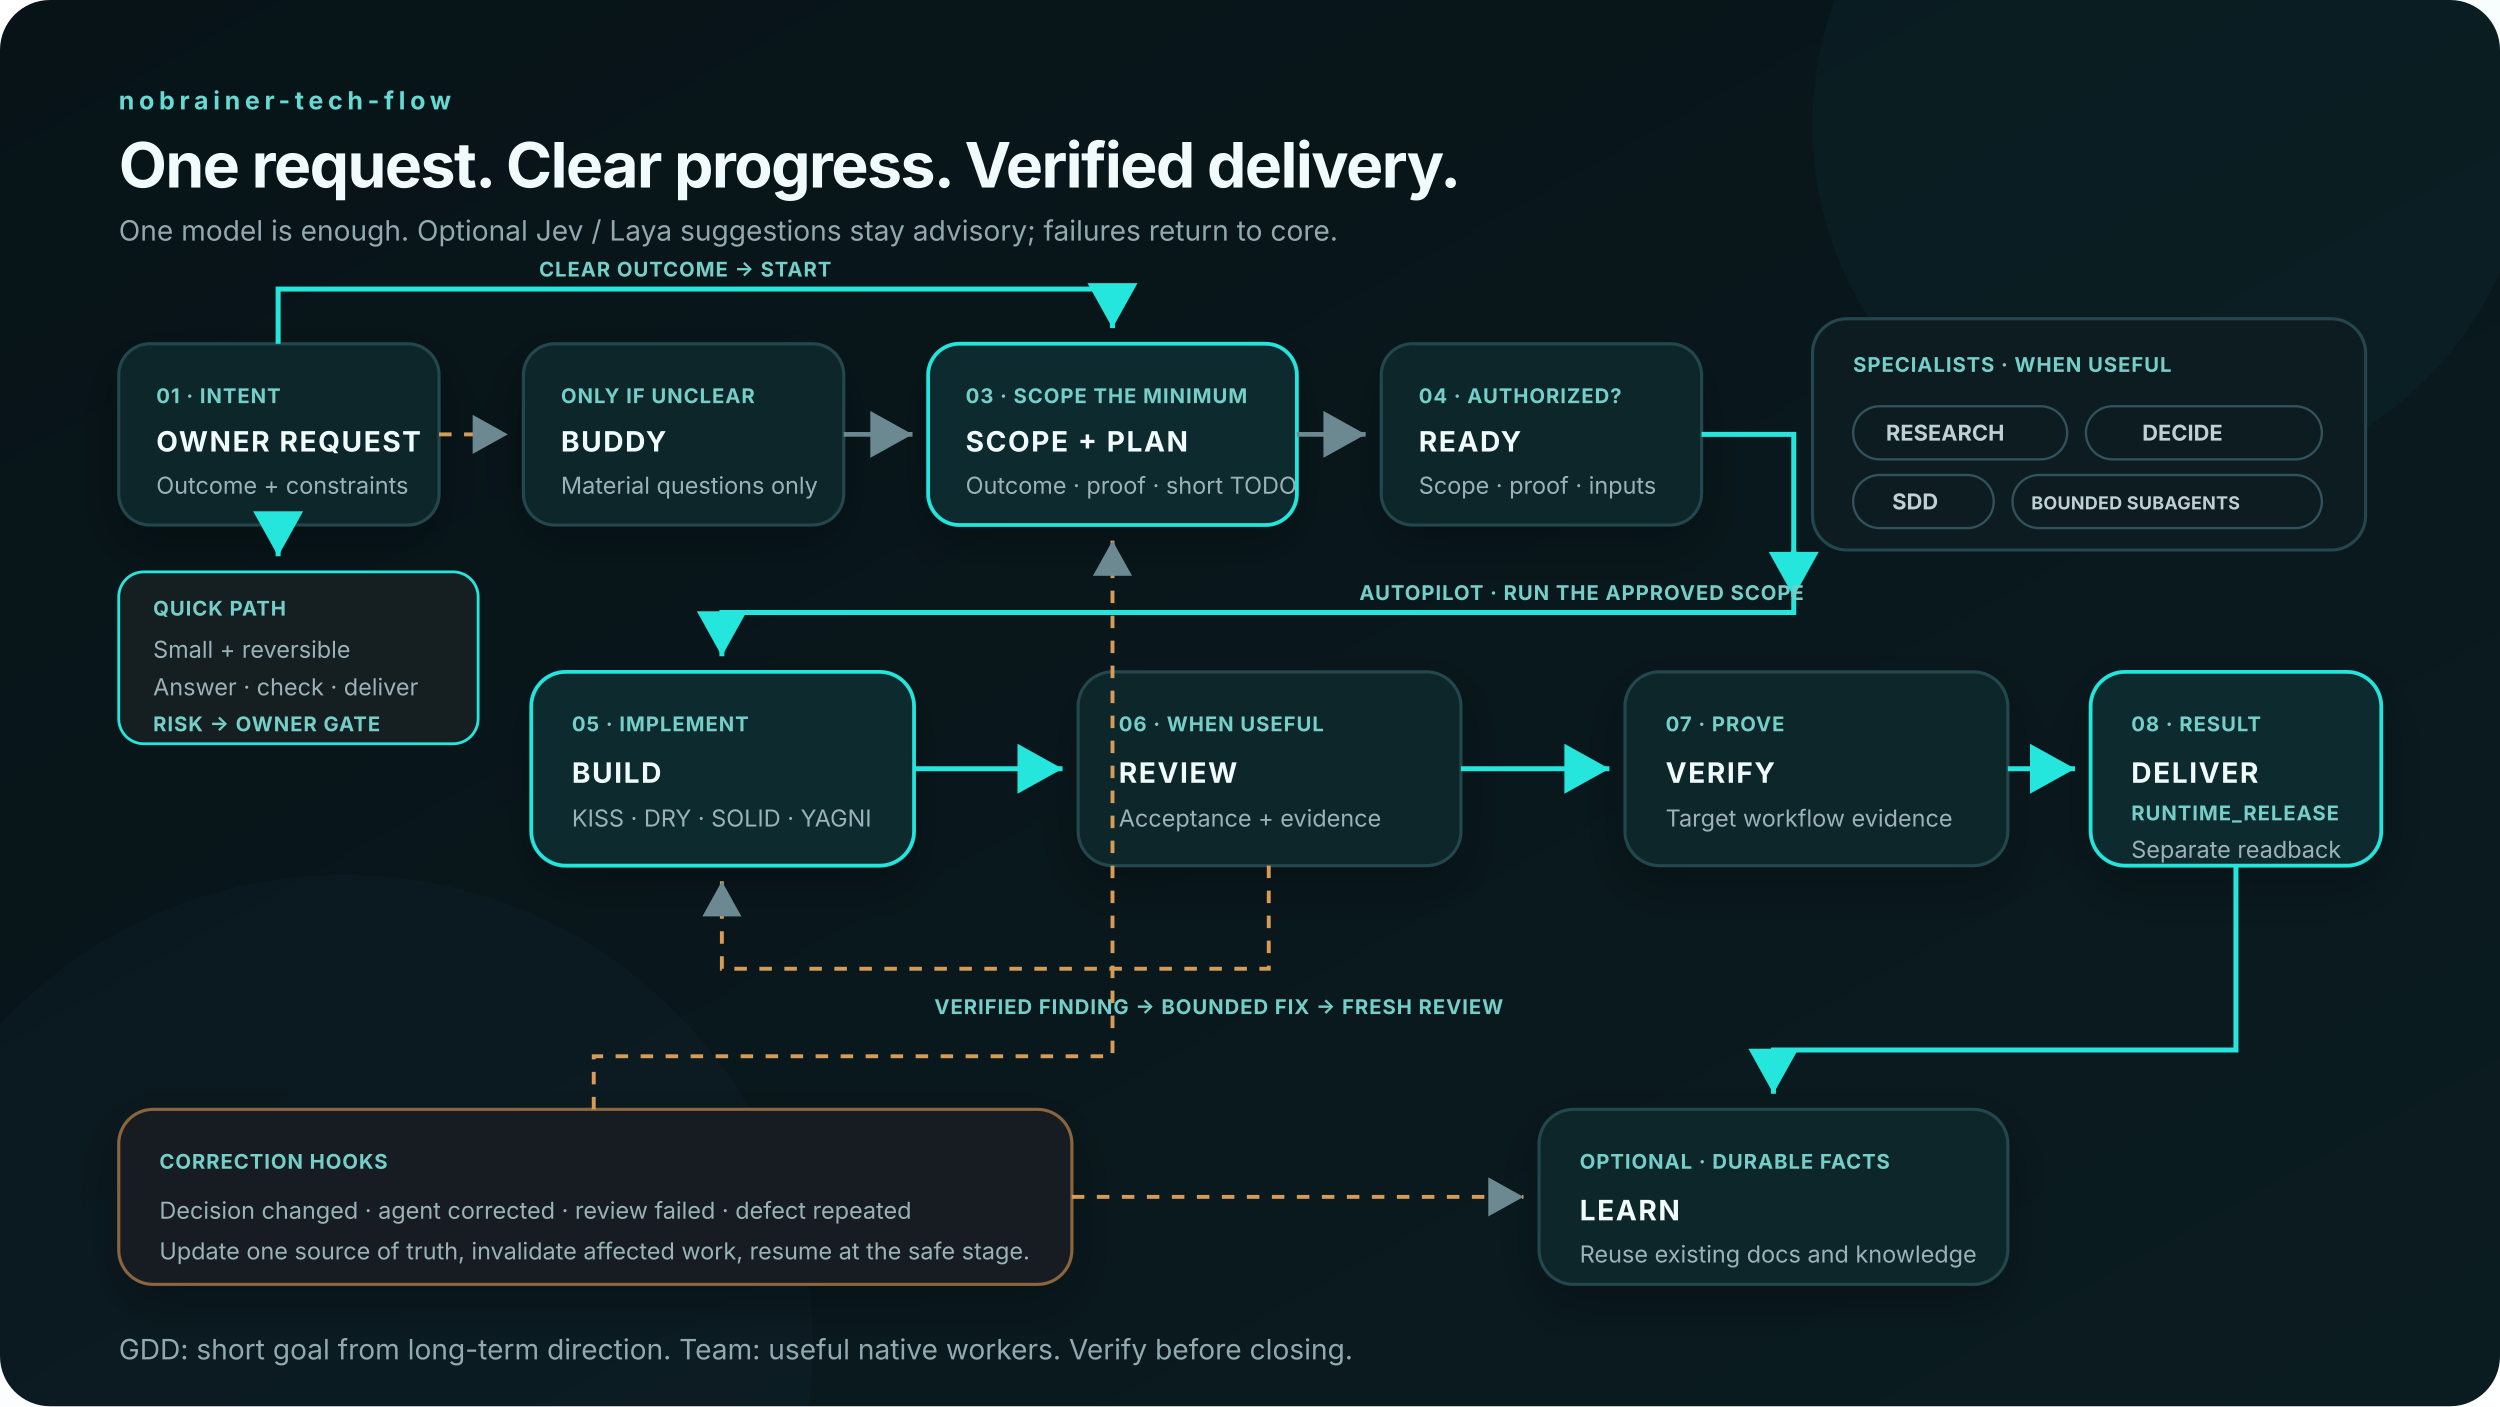
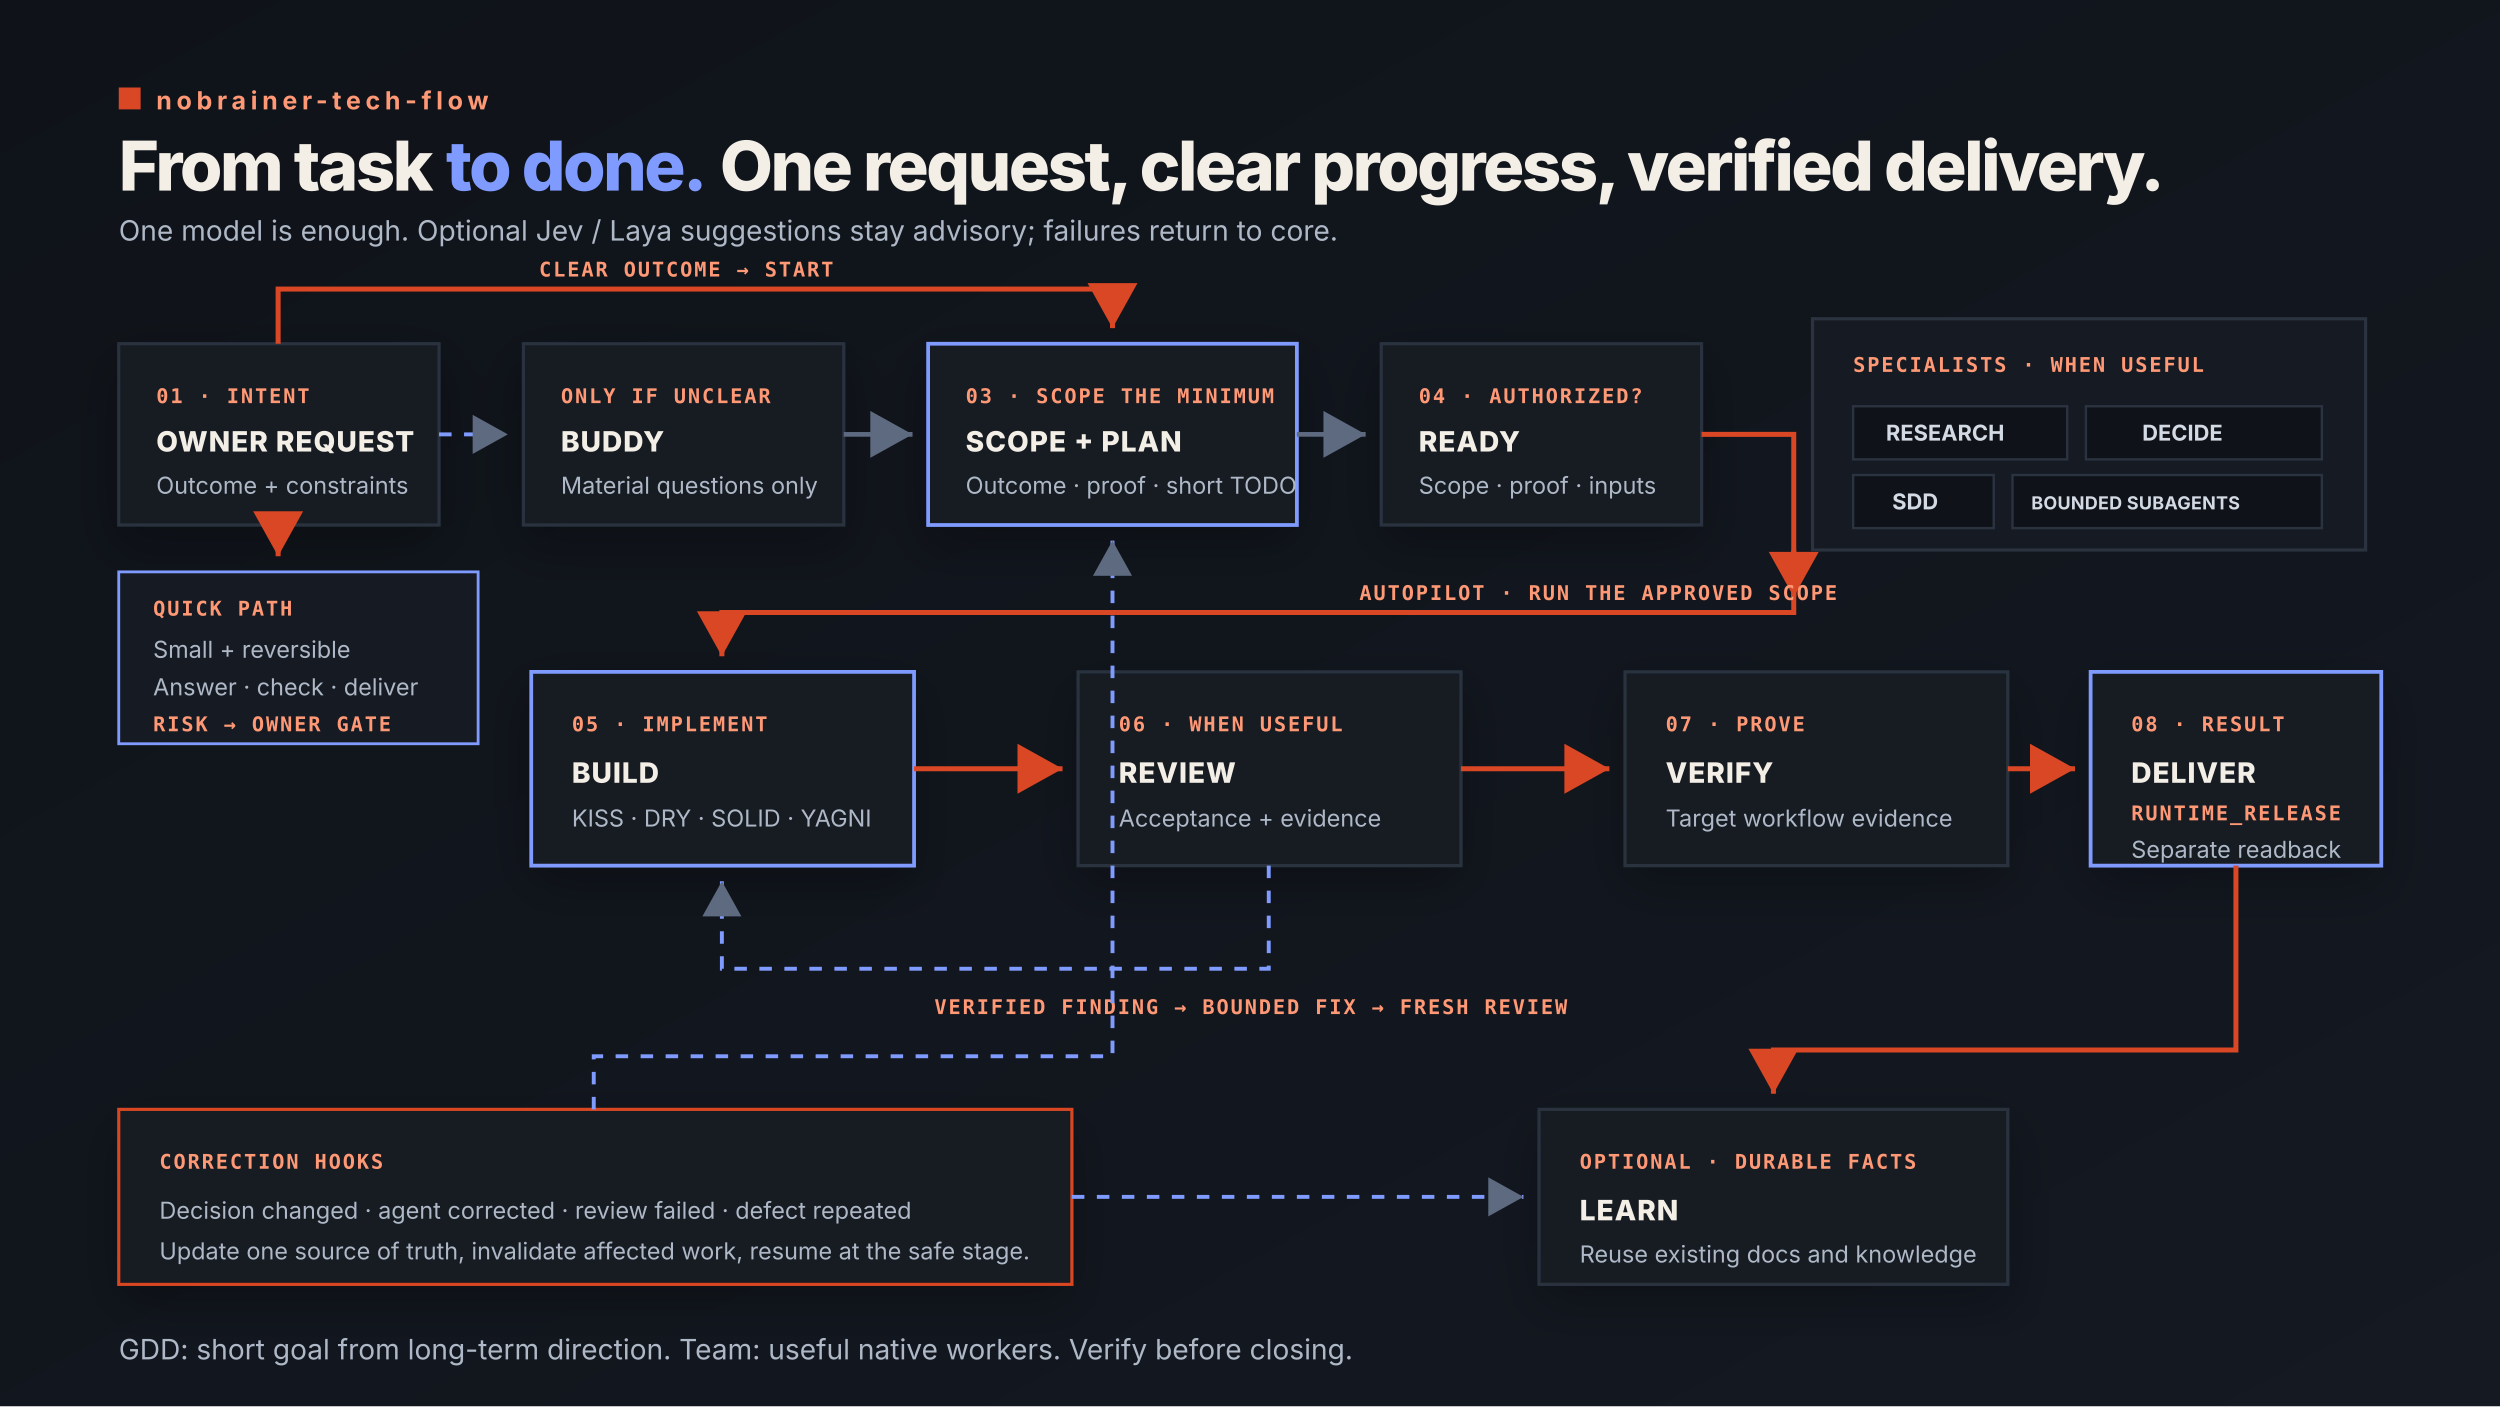
<svg xmlns="http://www.w3.org/2000/svg" viewBox="0 0 1600 900" role="img" aria-labelledby="title desc">
  <defs>
    <linearGradient id="background" x1="0" y1="0" x2="1" y2="1">
-       <stop offset="0" stop-color="#071317" />
-       <stop offset="1" stop-color="#0b1c21" />
+       <stop offset="0" stop-color="#0F1319" />
+       <stop offset="1" stop-color="#141922" />
    </linearGradient>
    <linearGradient id="accent" x1="0" y1="0" x2="1" y2="1">
-       <stop offset="0" stop-color="#24e6dc" />
-       <stop offset="1" stop-color="#68a8ff" />
+       <stop offset="0" stop-color="#D94724" />
+       <stop offset="1" stop-color="#2948B8" />
    </linearGradient>
    <filter id="soft-shadow" x="-30%" y="-30%" width="160%" height="160%">
      <feDropShadow dx="0" dy="12" stdDeviation="16" flood-color="#000" flood-opacity=".28" />
    </filter>
    <marker id="arrow" markerWidth="12" markerHeight="12" refX="10" refY="6" orient="auto">
-       <path d="M1 1l9 5-9 5z" fill="#6c8991" />
+       <path d="M1 1l9 5-9 5z" fill="#5E6A80" />
    </marker>
    <marker id="arrow-accent" markerWidth="12" markerHeight="12" refX="10" refY="6" orient="auto">
-       <path d="M1 1l9 5-9 5z" fill="#24e6dc" />
+       <path d="M1 1l9 5-9 5z" fill="#D94724" />
    </marker>
    <style>
      text{font-family:Inter,ui-sans-serif,system-ui,-apple-system,BlinkMacSystemFont,"Segoe UI",sans-serif}
-       .eyebrow{font-size:16px;font-weight:700;letter-spacing:3px;fill:#65d9d3}
-       .headline{font-size:40px;font-weight:720;letter-spacing:-1px;fill:#f2fbfc}
-       .subtitle{font-size:18px;fill:#91a9af}
-       .node{fill:#10252b;stroke:#24464e;stroke-width:2}
-       .node-accent{fill:#10292e;stroke:#24e6dc;stroke-width:2.4}
-       .node-title{font-size:18px;font-weight:750;letter-spacing:1px;fill:#f0fbfc}
-       .node-copy{font-size:15px;fill:#9ab2b8}
-       .tiny{font-size:13px;font-weight:650;letter-spacing:.6px;fill:#75cfc9}
-       .flow{fill:none;stroke:#6c8991;stroke-width:3;marker-end:url(#arrow)}
-       .flow-accent{fill:none;stroke:#24e6dc;stroke-width:3.2;marker-end:url(#arrow-accent)}
-       .flow-dashed{fill:none;stroke:#d69c57;stroke-width:2.5;stroke-dasharray:8 8;marker-end:url(#arrow)}
-       .chip{fill:#0c1c21;stroke:#31525a;stroke-width:1.5}
-       .chip-text{font-size:14px;font-weight:700;fill:#bed0d4}
-       .chip-text-small{font-size:11.5px;font-weight:750;letter-spacing:.15px;fill:#bed0d4}
+       .eyebrow{font-size:16px;font-weight:700;letter-spacing:3px;fill:#FF9875}
+       .headline{font-size:44px;font-weight:800;letter-spacing:-1.6px;fill:#F3EEE6}
+       .headline .accent{fill:#7F9BFF}
+       .subtitle{font-size:18px;fill:#AEB8C6}
+       .node{fill:#161B23;stroke:#2B3340;stroke-width:2}
+       .node-accent{fill:#161B23;stroke:#7F9BFF;stroke-width:2.4}
+       .node-title{font-size:18px;font-weight:800;letter-spacing:.6px;fill:#F3EEE6}
+       .node-copy{font-size:15px;fill:#AEB8C6}
+       .tiny{font-size:13px;font-weight:700;letter-spacing:1.2px;fill:#FF9875;font-family:ui-monospace,SFMono-Regular,Menlo,monospace}
+       .flow{fill:none;stroke:#5E6A80;stroke-width:3;marker-end:url(#arrow)}
+       .flow-accent{fill:none;stroke:#D94724;stroke-width:3.2;marker-end:url(#arrow-accent)}
+       .flow-dashed{fill:none;stroke:#7F9BFF;stroke-width:2.5;stroke-dasharray:8 8;marker-end:url(#arrow)}
+       .chip{fill:#0F1319;stroke:#2B3340;stroke-width:1.5}
+       .chip-text{font-size:14px;font-weight:700;fill:#D3DAE4}
+       .chip-text-small{font-size:11.5px;font-weight:750;letter-spacing:.15px;fill:#D3DAE4}
    </style>
  </defs>
-   <rect width="1600" height="900" rx="32" fill="url(#background)" />
-   <circle cx="1390" cy="80" r="230" fill="#24e6dc" opacity=".035" />
-   <circle cx="220" cy="860" r="300" fill="#68a8ff" opacity=".025" />
-   <text x="76" y="70" class="eyebrow">nobrainer-tech-flow</text>
-   <text x="76" y="120" class="headline">One request. Clear progress. Verified delivery.</text>
+   <rect width="1600" height="900" rx="0" fill="url(#background)" />
+   <rect x="76" y="56" width="14" height="14" fill="#D94724" />
+   <text x="100" y="70" class="eyebrow">nobrainer-tech-flow</text>
+   <text x="76" y="122" class="headline">From task <tspan class="accent">to done.</tspan> One request, clear progress, verified delivery.</text>
  <text x="76" y="154" class="subtitle">One model is enough. Optional Jev / Laya suggestions stay advisory; failures return to core.</text>
  <g filter="url(#soft-shadow)">
-     <rect x="76" y="220" width="205" height="116" rx="20" class="node" />
+     <rect x="76" y="220" width="205" height="116" rx="0" class="node" />
    <text x="100" y="258" class="tiny">01 · INTENT</text>
    <text x="100" y="289" class="node-title">OWNER REQUEST</text>
    <text x="100" y="316" class="node-copy">Outcome + constraints</text>
-     <rect x="335" y="220" width="205" height="116" rx="20" class="node" />
+     <rect x="335" y="220" width="205" height="116" rx="0" class="node" />
    <text x="359" y="258" class="tiny">ONLY IF UNCLEAR</text>
    <text x="359" y="289" class="node-title">BUDDY</text>
    <text x="359" y="316" class="node-copy">Material questions only</text>
-     <rect x="594" y="220" width="236" height="116" rx="20" class="node-accent" />
+     <rect x="594" y="220" width="236" height="116" rx="0" class="node-accent" />
    <text x="618" y="258" class="tiny">03 · SCOPE THE MINIMUM</text>
    <text x="618" y="289" class="node-title">SCOPE + PLAN</text>
    <text x="618" y="316" class="node-copy">Outcome · proof · short TODO</text>
-     <rect x="884" y="220" width="205" height="116" rx="20" class="node" />
+     <rect x="884" y="220" width="205" height="116" rx="0" class="node" />
    <text x="908" y="258" class="tiny">04 · AUTHORIZED?</text>
    <text x="908" y="289" class="node-title">READY</text>
    <text x="908" y="316" class="node-copy">Scope · proof · inputs</text>
  </g>
  <path d="M281 278H325" class="flow-dashed" />
  <path d="M178 220V185H712V210" class="flow-accent" />
  <text x="345" y="177" class="tiny">CLEAR OUTCOME → START</text>
  <path d="M540 278H584" class="flow" />
  <path d="M830 278H874" class="flow" />
  <path d="M1089 278H1148V382" class="flow-accent" />
  <g>
-     <rect x="1160" y="204" width="354" height="148" rx="22" fill="#0c1c21" stroke="#24464e" stroke-width="2" />
+     <rect x="1160" y="204" width="354" height="148" rx="0" fill="#161B23" stroke="#2B3340" stroke-width="2" />
    <text x="1186" y="238" class="tiny">SPECIALISTS · WHEN USEFUL</text>
-     <rect x="1186" y="260" width="137" height="34" rx="17" class="chip" />
+     <rect x="1186" y="260" width="137" height="34" rx="0" class="chip" />
    <text x="1207" y="282" class="chip-text">RESEARCH</text>
-     <rect x="1335" y="260" width="151" height="34" rx="17" class="chip" />
+     <rect x="1335" y="260" width="151" height="34" rx="0" class="chip" />
    <text x="1371" y="282" class="chip-text">DECIDE</text>
-     <rect x="1186" y="304" width="90" height="34" rx="17" class="chip" />
+     <rect x="1186" y="304" width="90" height="34" rx="0" class="chip" />
    <text x="1211" y="326" class="chip-text">SDD</text>
-     <rect x="1288" y="304" width="198" height="34" rx="17" class="chip" />
+     <rect x="1288" y="304" width="198" height="34" rx="0" class="chip" />
    <text x="1300" y="326" class="chip-text-small">BOUNDED SUBAGENTS</text>
  </g>
  <g filter="url(#soft-shadow)">
-     <rect x="340" y="430" width="245" height="124" rx="22" class="node-accent" />
+     <rect x="340" y="430" width="245" height="124" rx="0" class="node-accent" />
    <text x="366" y="468" class="tiny">05 · IMPLEMENT</text>
    <text x="366" y="501" class="node-title">BUILD</text>
    <text x="366" y="529" class="node-copy">KISS · DRY · SOLID · YAGNI</text>
-     <rect x="690" y="430" width="245" height="124" rx="22" class="node" />
+     <rect x="690" y="430" width="245" height="124" rx="0" class="node" />
    <text x="716" y="468" class="tiny">06 · WHEN USEFUL</text>
    <text x="716" y="501" class="node-title">REVIEW</text>
    <text x="716" y="529" class="node-copy">Acceptance + evidence</text>
-     <rect x="1040" y="430" width="245" height="124" rx="22" class="node" />
+     <rect x="1040" y="430" width="245" height="124" rx="0" class="node" />
    <text x="1066" y="468" class="tiny">07 · PROVE</text>
    <text x="1066" y="501" class="node-title">VERIFY</text>
    <text x="1066" y="529" class="node-copy">Target workflow evidence</text>
-     <rect x="1338" y="430" width="186" height="124" rx="22" class="node-accent" />
+     <rect x="1338" y="430" width="186" height="124" rx="0" class="node-accent" />
    <text x="1364" y="468" class="tiny">08 · RESULT</text>
    <text x="1364" y="501" class="node-title">DELIVER</text>
    <text x="1364" y="525" class="tiny">RUNTIME_RELEASE</text>
    <text x="1364" y="549" class="node-copy">Separate readback</text>
  </g>
  <path d="M1148 352V392H462V420" class="flow-accent" />
  <text x="870" y="384" class="tiny">AUTOPILOT · RUN THE APPROVED SCOPE</text>
  <path d="M585 492H680" class="flow-accent" />
  <path d="M935 492H1030" class="flow-accent" />
  <path d="M1285 492H1328" class="flow-accent" />
  <g id="review-fix-loop">
    <path d="M812 554V620H462V564" class="flow-dashed" />
-     <text x="598" y="649" class="tiny" fill="#d69c57">VERIFIED FINDING → BOUNDED FIX → FRESH REVIEW</text>
+     <text x="598" y="649" class="tiny" fill="#7F9BFF">VERIFIED FINDING → BOUNDED FIX → FRESH REVIEW</text>
  </g>
  <g filter="url(#soft-shadow)">
-     <rect x="985" y="710" width="300" height="112" rx="22" class="node" />
+     <rect x="985" y="710" width="300" height="112" rx="0" class="node" />
    <text x="1011" y="748" class="tiny">OPTIONAL · DURABLE FACTS</text>
    <text x="1011" y="781" class="node-title">LEARN</text>
    <text x="1011" y="808" class="node-copy">Reuse existing docs and knowledge</text>
-     <rect x="76" y="710" width="610" height="112" rx="22" fill="#151e21" stroke="#8a653d" stroke-width="2" />
-     <text x="102" y="748" class="tiny" fill="#e3ae6c">CORRECTION HOOKS</text>
+     <rect x="76" y="710" width="610" height="112" rx="0" fill="#161B23" stroke="#D94724" stroke-width="2" />
+     <text x="102" y="748" class="tiny" fill="#FF9875">CORRECTION HOOKS</text>
    <text x="102" y="780" class="node-copy">Decision changed · agent corrected · review failed · defect repeated</text>
    <text x="102" y="806" class="node-copy">Update one source of truth, invalidate affected work, resume at the safe stage.</text>
  </g>
  <path d="M1431 554V672H1135V700" class="flow-accent" />
  <path d="M686 766H975" class="flow-dashed" />
  <path d="M380 710V676H712V346" class="flow-dashed" />
  <g>
-     <rect x="76" y="366" width="230" height="110" rx="16" fill="#151e21" stroke="#24e6dc" stroke-width="1.8" />
+     <rect x="76" y="366" width="230" height="110" rx="0" fill="#161B23" stroke="#7F9BFF" stroke-width="1.8" />
    <text x="98" y="394" class="tiny">QUICK PATH</text>
    <text x="98" y="421" class="node-copy">Small + reversible</text>
    <text x="98" y="445" class="node-copy">Answer · check · deliver</text>
-     <text x="98" y="468" class="tiny" fill="#e3ae6c">RISK → OWNER GATE</text>
+     <text x="98" y="468" class="tiny" fill="#FF9875">RISK → OWNER GATE</text>
    <path d="M178 336V356" class="flow-accent" />
  </g>
  <text x="76" y="870" class="subtitle">GDD: short goal from long-term direction. Team: useful native workers. Verify before closing.</text>
</svg>
